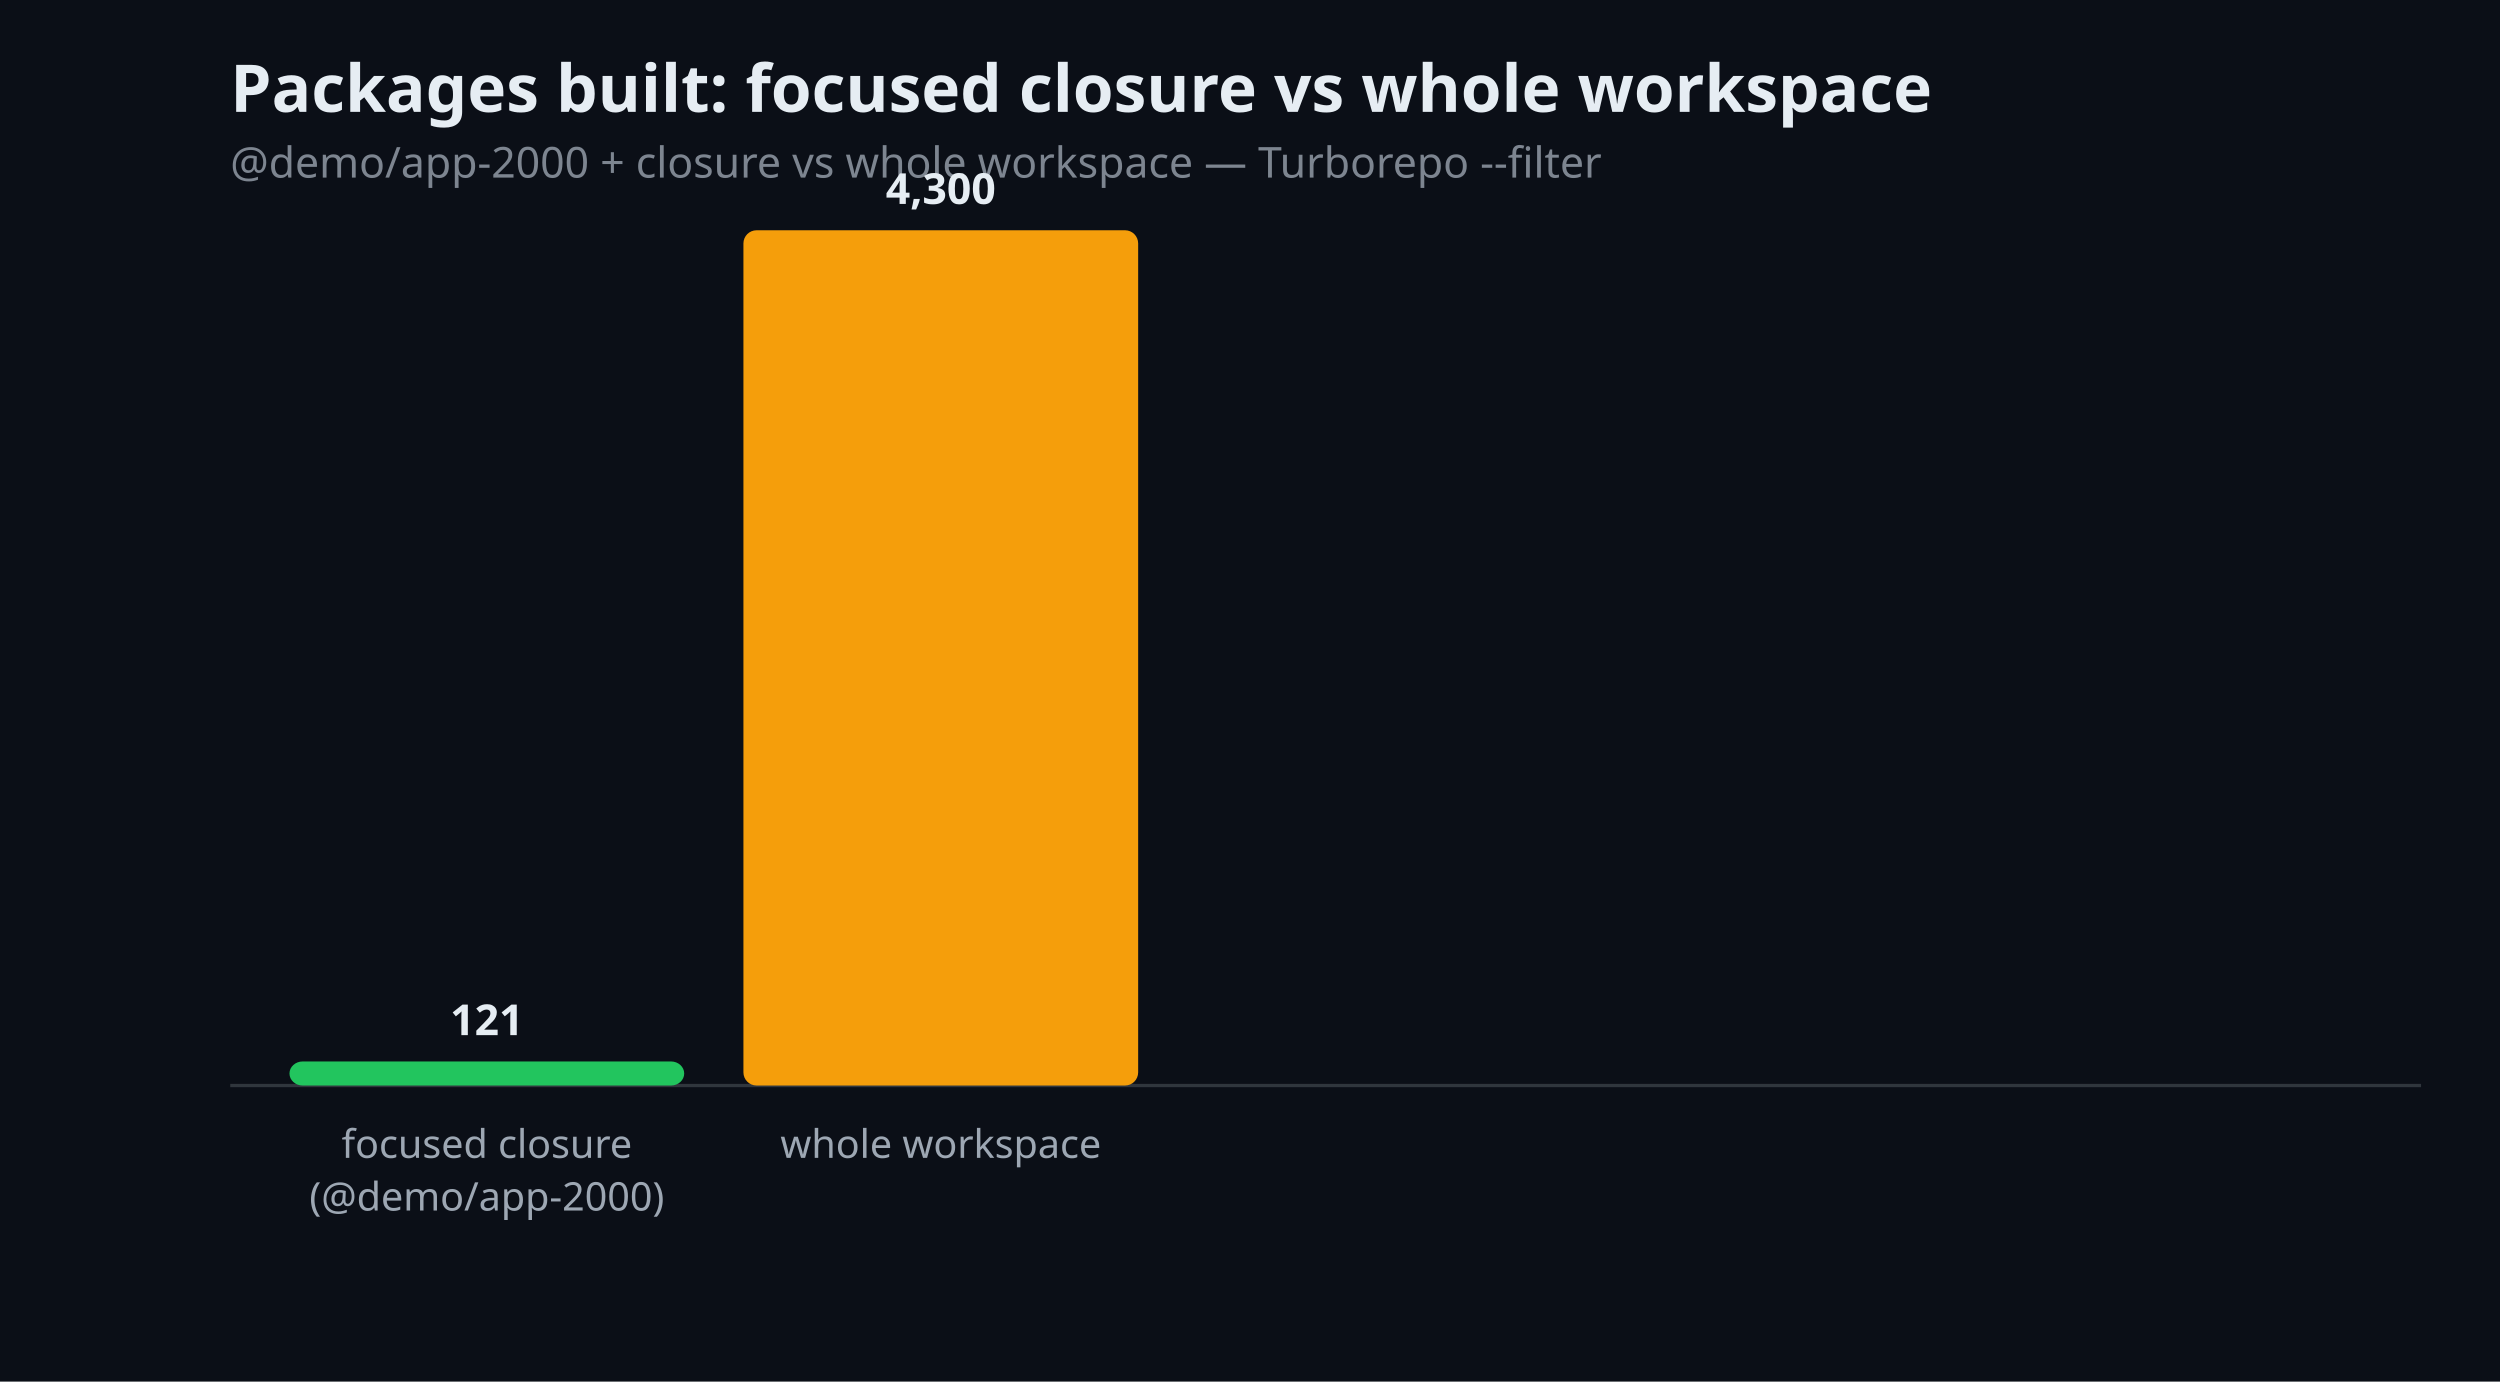
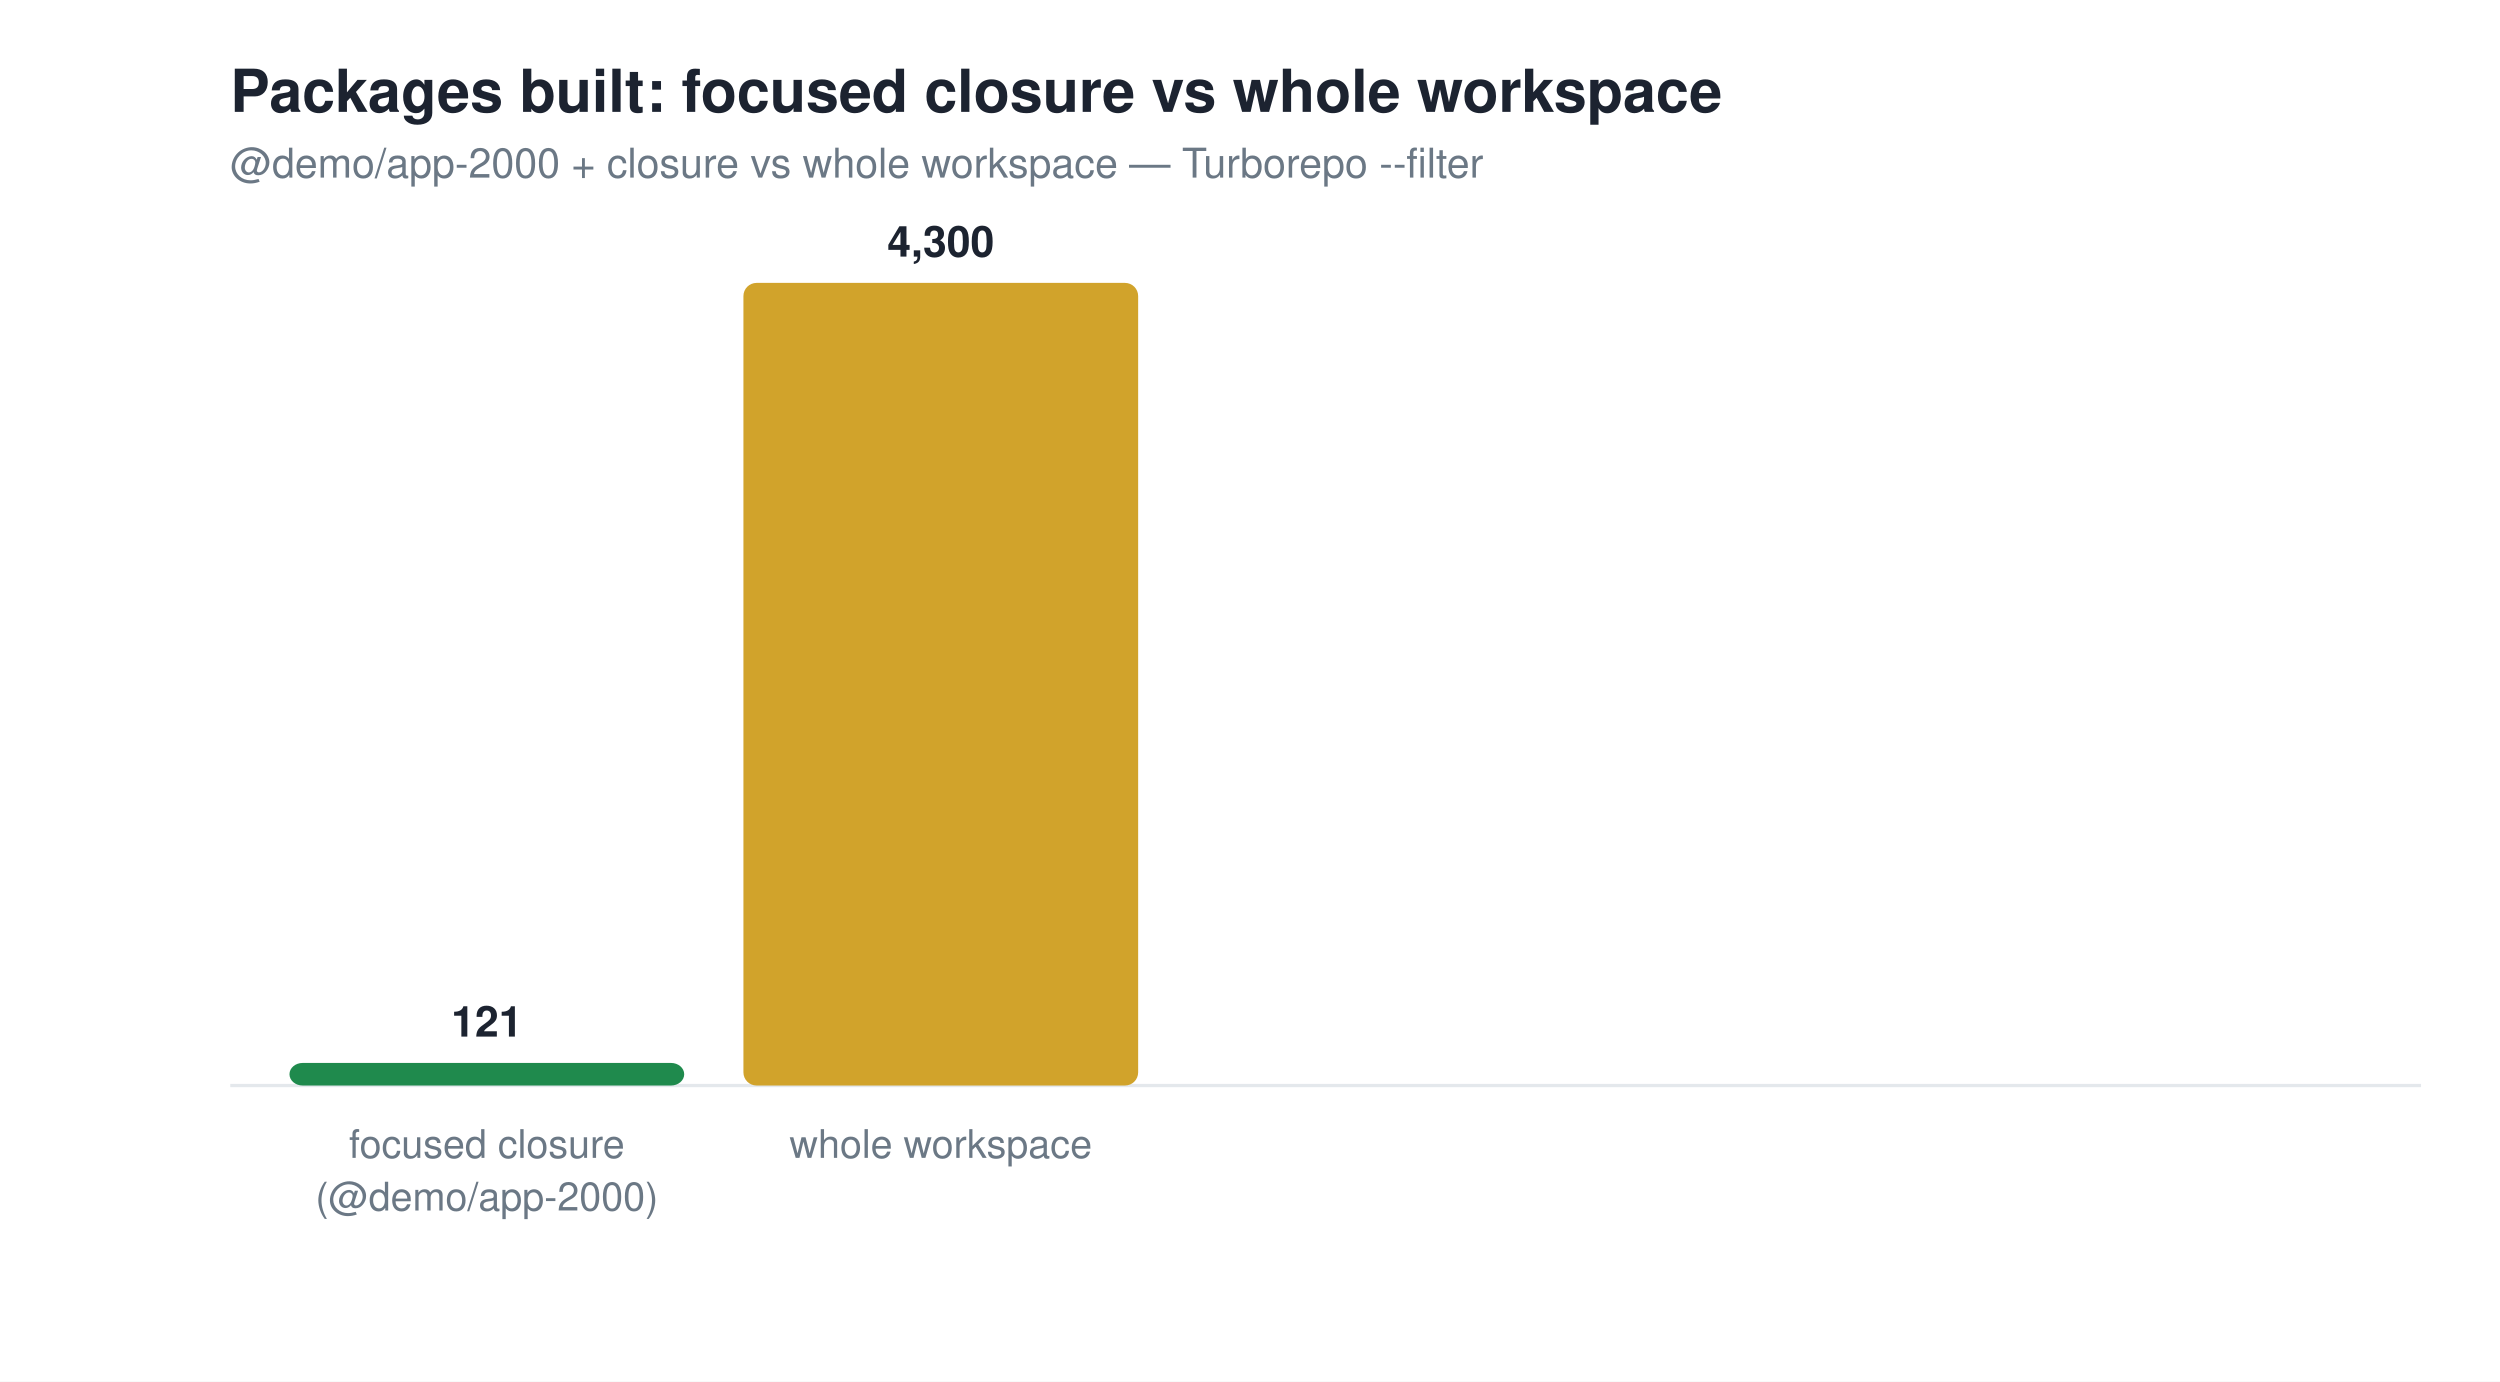
- <svg xmlns="http://www.w3.org/2000/svg" width="760" height="420" font-family="ui-sans-serif,system-ui,sans-serif">
-   <rect width="760" height="420" fill="#0b0f17" />
-   <text x="70" y="34" fill="#e6edf3" font-size="20" font-weight="700">Packages built: focused closure vs whole workspace</text>
-   <text x="70" y="54" fill="#7d8590" font-size="13">@demo/app-2000 + closure vs whole workspace — Turborepo --filter</text>
-   <line x1="70" y1="330" x2="736" y2="330" stroke="#30363d" />
-   <rect x="88" y="322.684" width="120" height="7.316" rx="4" fill="#22c55e" />
-   <text x="148" y="314.684" fill="#e6edf3" font-size="13" font-weight="600" text-anchor="middle">121</text>
-   <text x="148" y="352" fill="#9da7b3" font-size="12" text-anchor="middle">focused closure</text>
-   <text x="148" y="368" fill="#9da7b3" font-size="12" text-anchor="middle">(@demo/app-2000)</text>
-   <rect x="226" y="70" width="120" height="260" rx="4" fill="#f59e0b" />
-   <text x="286" y="62" fill="#e6edf3" font-size="13" font-weight="600" text-anchor="middle">4,300</text>
-   <text x="286" y="352" fill="#9da7b3" font-size="12" text-anchor="middle">whole workspace</text>
+ <svg xmlns="http://www.w3.org/2000/svg" width="760" height="420" viewBox="0 0 760 420" role="img" aria-label="Packages built: focused closure vs whole workspace — @demo/app-2000 + closure vs whole workspace — Turborepo --filter" font-family="system-ui,-apple-system,Segoe UI,Helvetica,Arial,sans-serif">
+   <style>@media (prefers-color-scheme: dark){
+ rect[fill="#ffffff"]{fill:#0d1117}
+ text[fill="#1c2330"]{fill:#e2e7ec}
+ text[fill="#6b7885"]{fill:#9aa6b1}
+ text[fill="#1a73e8"]{fill:#6ba3f5}
+ line[stroke="#e4e8ec"]{stroke:#2b333c}
+ rect[stroke="#e4e8ec"]{stroke:#39424c}
+ rect[fill="#e4e8ec"]{fill:#2b333c}
+ line[stroke="#6b7885"],path[stroke="#6b7885"],polyline[stroke="#6b7885"]{stroke:#8b98a4}
+ path[fill="#6b7885"]{fill:#8b98a4}
+ rect[fill="#eef3fb"]{fill:#1f2f45}rect[stroke="#b9cdec"]{stroke:#3d5a85}
+ rect[fill="#f0faf5"]{fill:#173029}rect[stroke="#a9d8bd"]{stroke:#2e6b52}
+ rect[fill="#fdf3ef"]{fill:#331f18}rect[stroke="#e4b9a6"]{stroke:#7a4630}
+ rect[fill="#fbf6e9"]{fill:#c9a13b;fill-opacity:.14}rect[stroke="#eee3bb"]{stroke:#7a6224}
+ rect[fill="#e4b9a6"]{fill:#7a4630}
+ }</style>
+   <rect width="760" height="420" fill="#ffffff" />
+   <text x="70" y="34" font-size="18" fill="#1c2330" font-weight="700">Packages built: focused closure vs whole workspace</text>
+   <text x="70" y="54" font-size="12.5" fill="#6b7885">@demo/app-2000 + closure vs whole workspace — Turborepo --filter</text>
+   <line x1="70" y1="330" x2="736" y2="330" stroke="#e4e8ec" />
+   <rect x="88" y="323.134" width="120" height="6.866" rx="4" fill="rgb(31,138,77)" />
+   <text x="148" y="315.134" font-size="13" fill="#1c2330" font-weight="600" text-anchor="middle">121</text>
+   <text x="148" y="352" font-size="12" fill="#6b7885" text-anchor="middle">focused closure</text>
+   <text x="148" y="368" font-size="12" fill="#6b7885" text-anchor="middle">(@demo/app-2000)</text>
+   <rect x="226" y="86" width="120" height="244" rx="4" fill="rgb(209,163,43)" />
+   <text x="286" y="78" font-size="13" fill="#1c2330" font-weight="600" text-anchor="middle">4,300</text>
+   <text x="286" y="352" font-size="12" fill="#6b7885" text-anchor="middle">whole workspace</text>
</svg>
